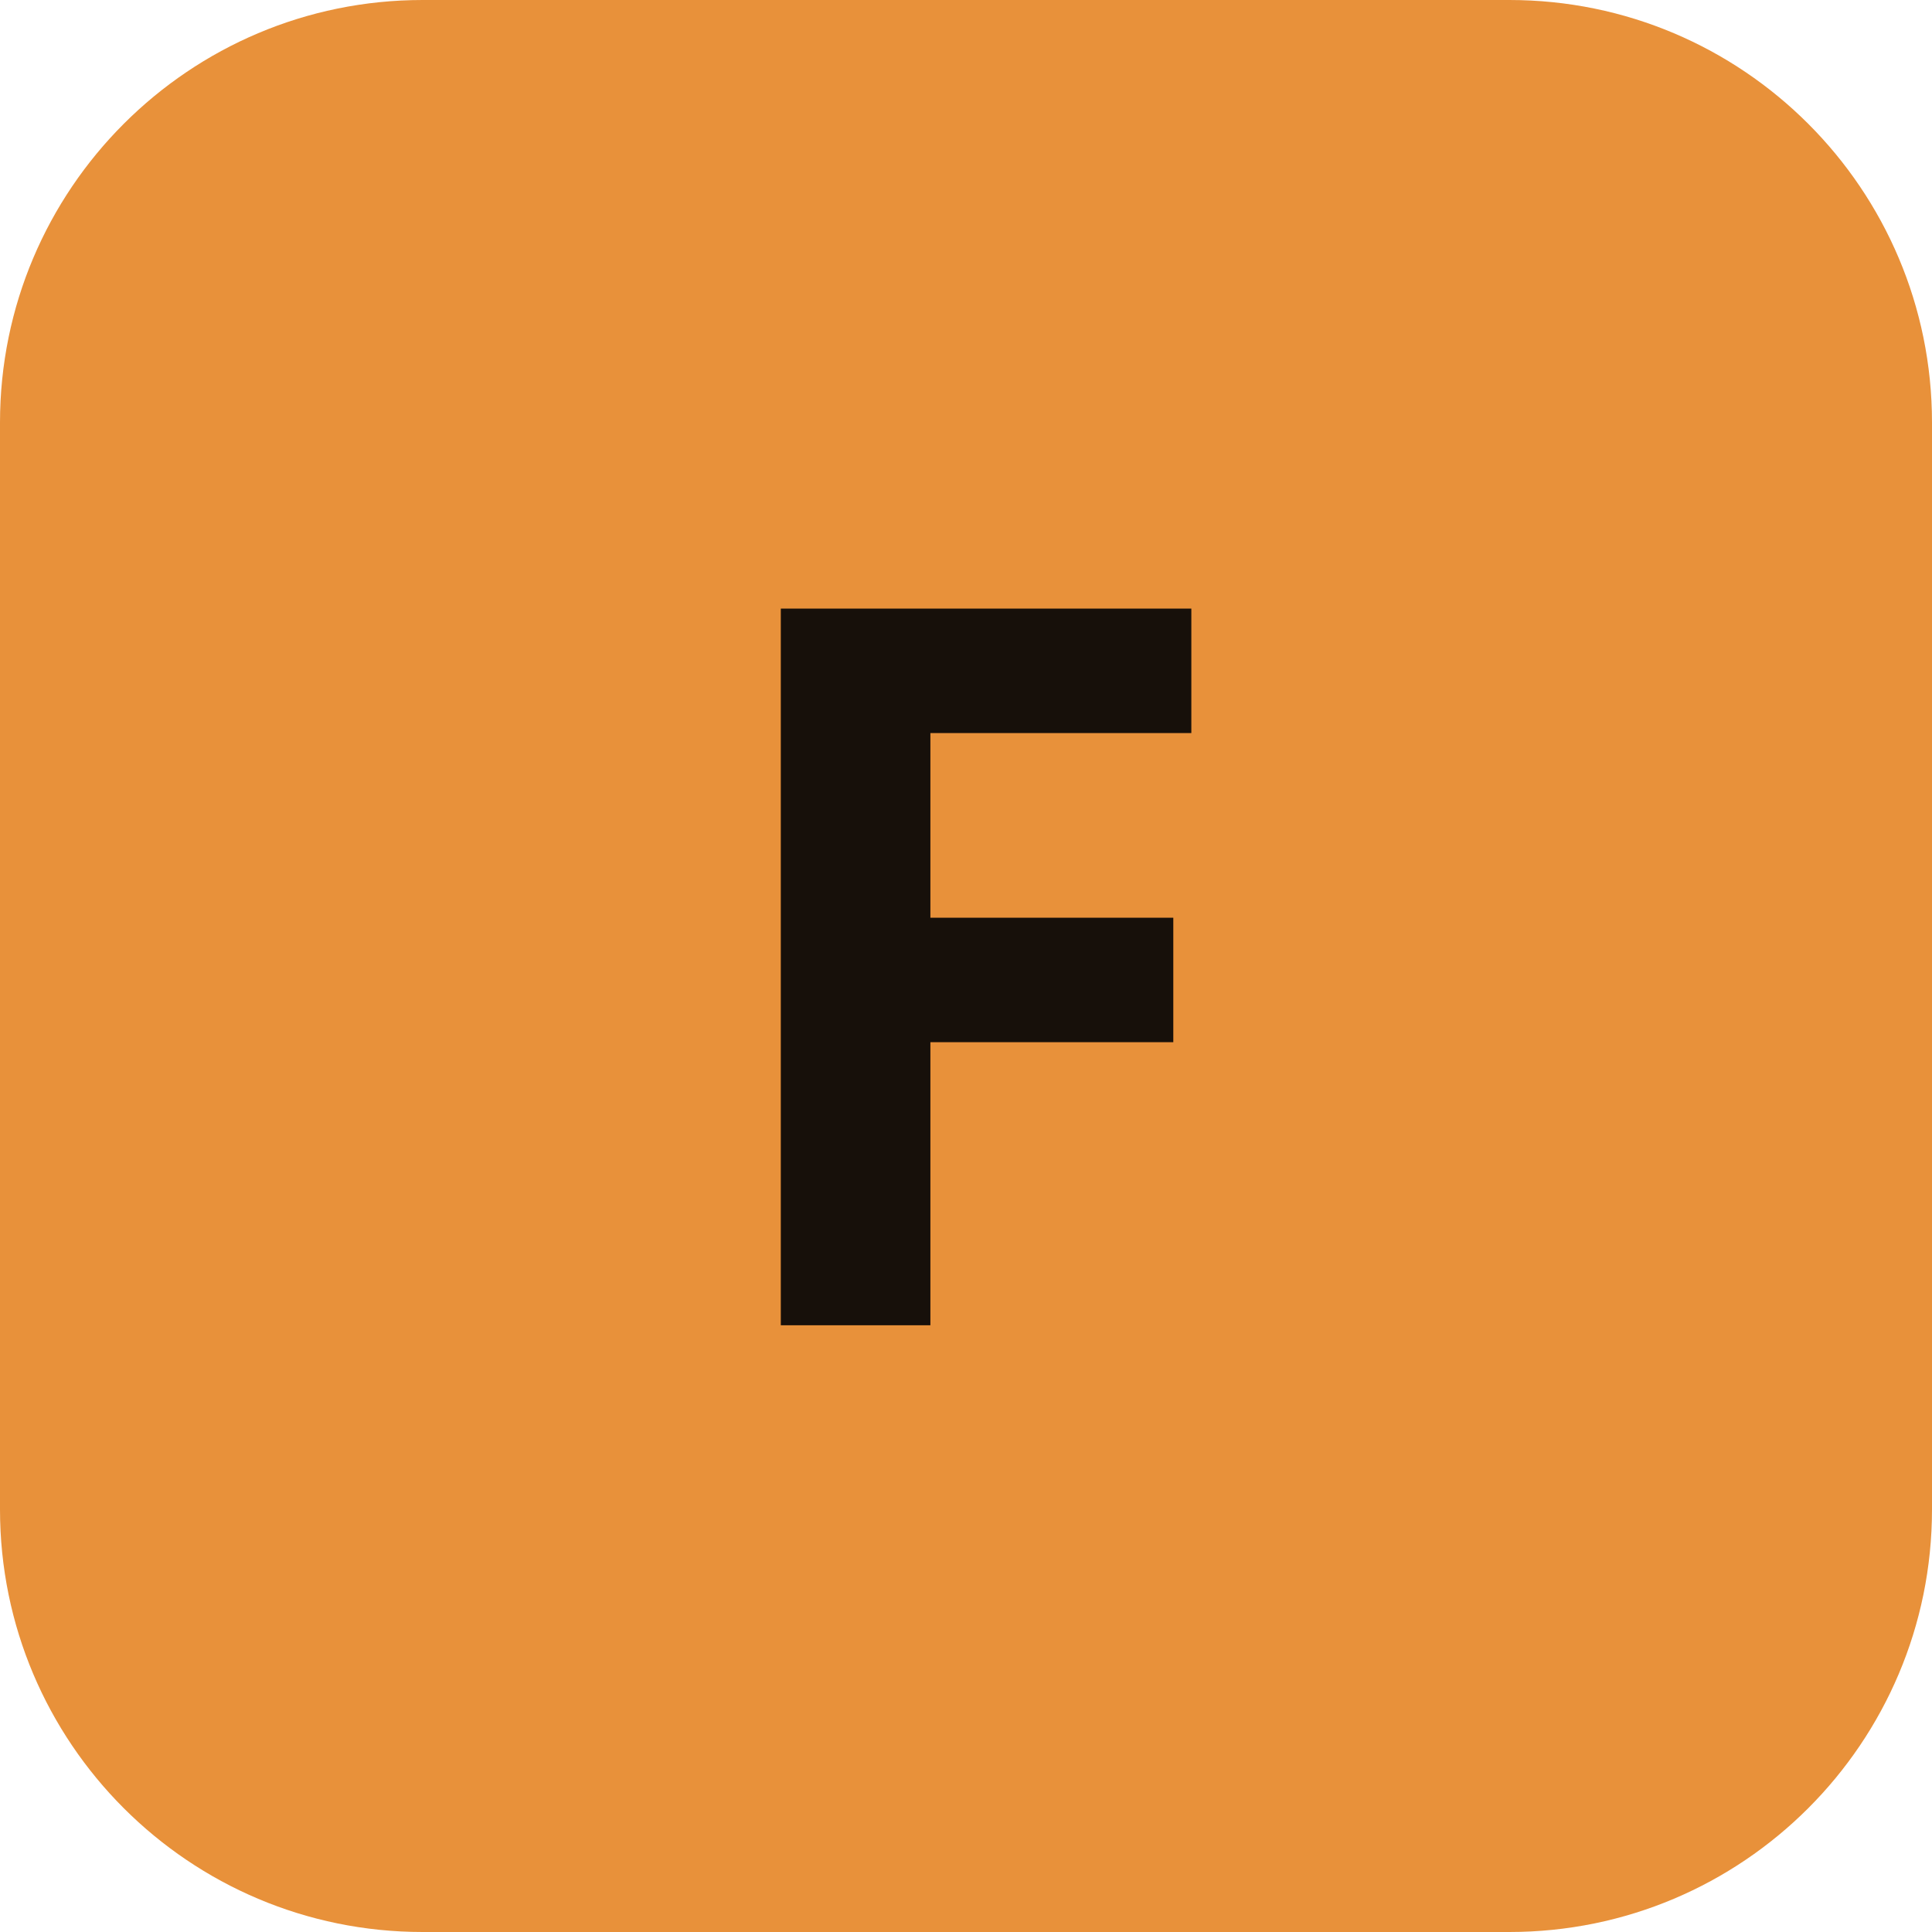
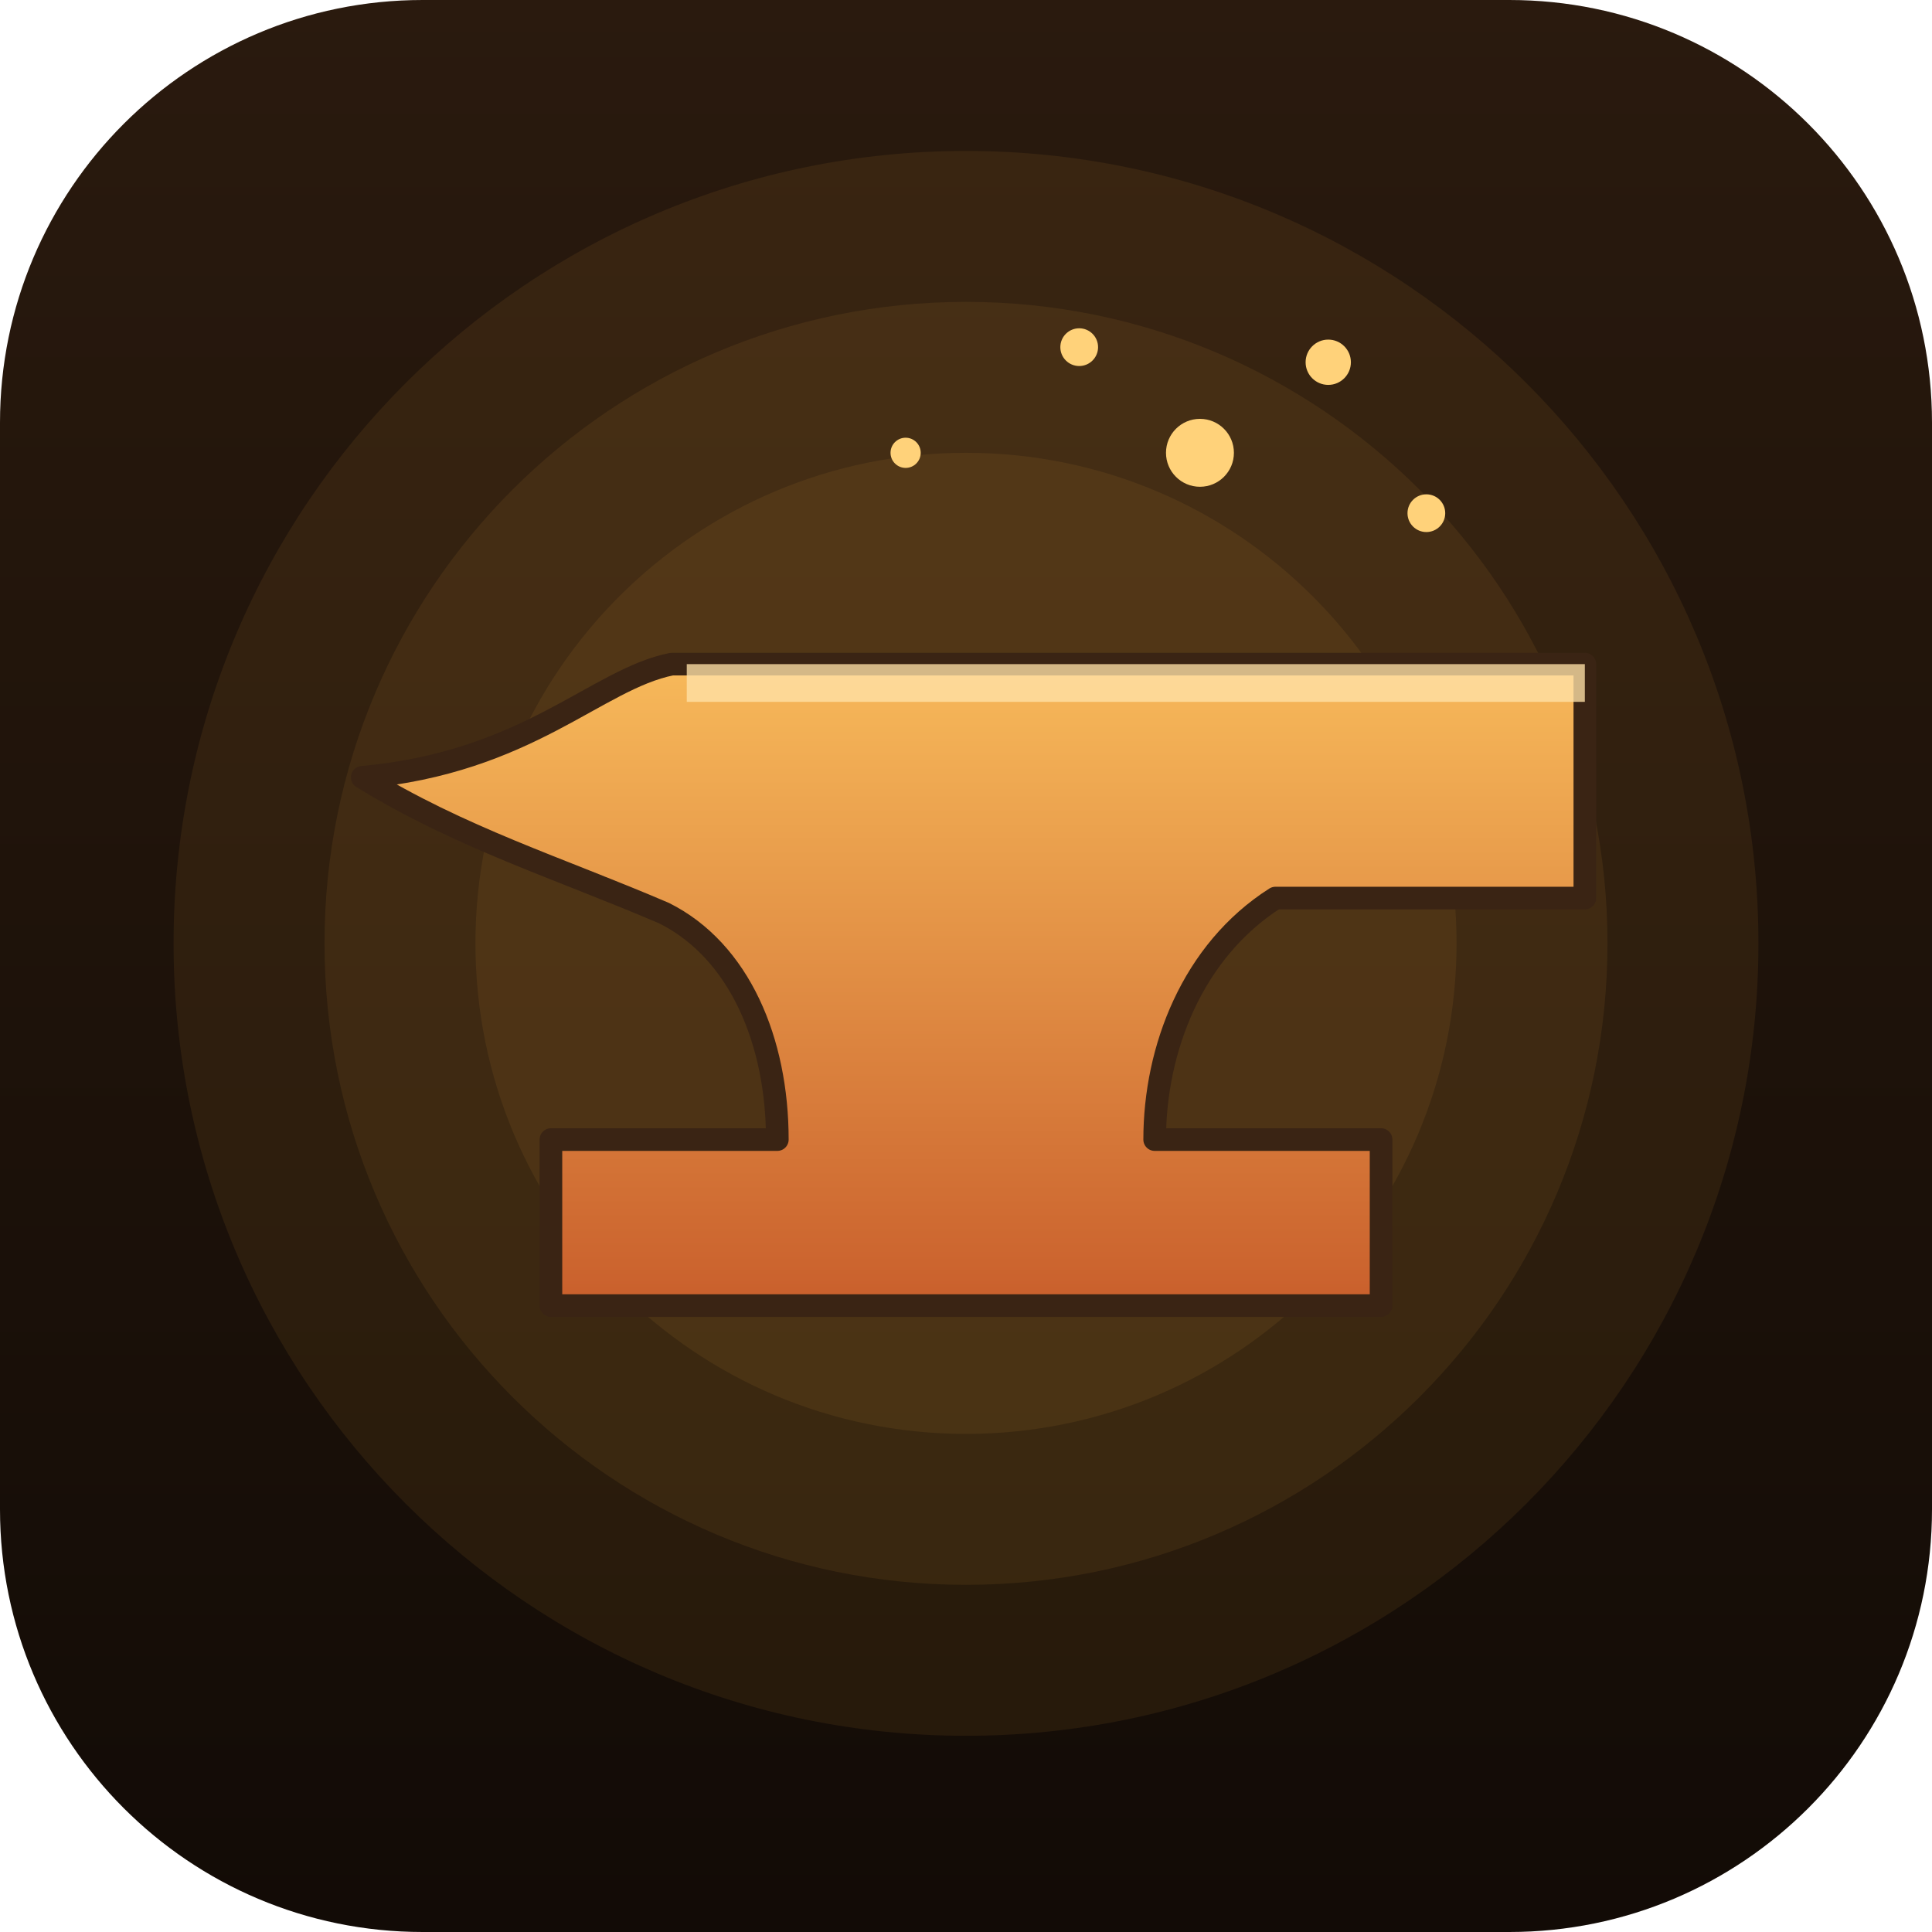
<svg xmlns="http://www.w3.org/2000/svg" viewBox="0 0 512 512">
-   <rect width="512" height="512" rx="112" fill="#E8913A" />
-   <text x="256" y="248" text-anchor="middle" dominant-baseline="central" font-family="Segoe UI, system-ui, sans-serif" font-weight="600" font-size="266" fill="#17100A">F</text>
+   <defs>
+     <linearGradient id="bg" x1="0" y1="0" x2="0" y2="1">
+       <stop offset="0" stop-color="#2A1A0E" />
+       <stop offset="1" stop-color="#120B06" />
+     </linearGradient>
+     <linearGradient id="metal" x1="0" y1="176" x2="0" y2="346" gradientUnits="userSpaceOnUse">
+       <stop offset="0" stop-color="#F7B95A" />
+       <stop offset="1" stop-color="#C95F2C" />
+     </linearGradient>
+   </defs>
+   <rect width="512" height="512" rx="112" fill="url(#bg)" />
+   <circle cx="256" cy="250" r="210" fill="#F2A541" fill-opacity="0.086" />
+   <circle cx="256" cy="250" r="170" fill="#F2A541" fill-opacity="0.086" />
+   <circle cx="256" cy="250" r="130" fill="#F2A541" fill-opacity="0.086" />
+   <path d="M96 206 C140 202 158 180 178 176 L420 176 L420 238 L338 238 C316 252 306 278 306 302 L366 302 L366 346 L146 346 L146 302 L206 302 C206 276 196 252 176 242 C148 230 122 222 96 206 Z" fill="url(#metal)" stroke="#3A2414" stroke-width="6" stroke-linejoin="round" />
+   <rect x="182" y="176" width="238" height="10" fill="#FFE2A8" fill-opacity="0.78" />
+   <circle cx="318" cy="120" r="9" fill="#FFD27A" />
+   <circle cx="352" cy="96" r="6" fill="#FFD27A" />
+   <circle cx="286" cy="92" r="5" fill="#FFD27A" />
+   <circle cx="378" cy="136" r="5" fill="#FFD27A" />
+   <circle cx="240" cy="120" r="4" fill="#FFD27A" />
</svg>
